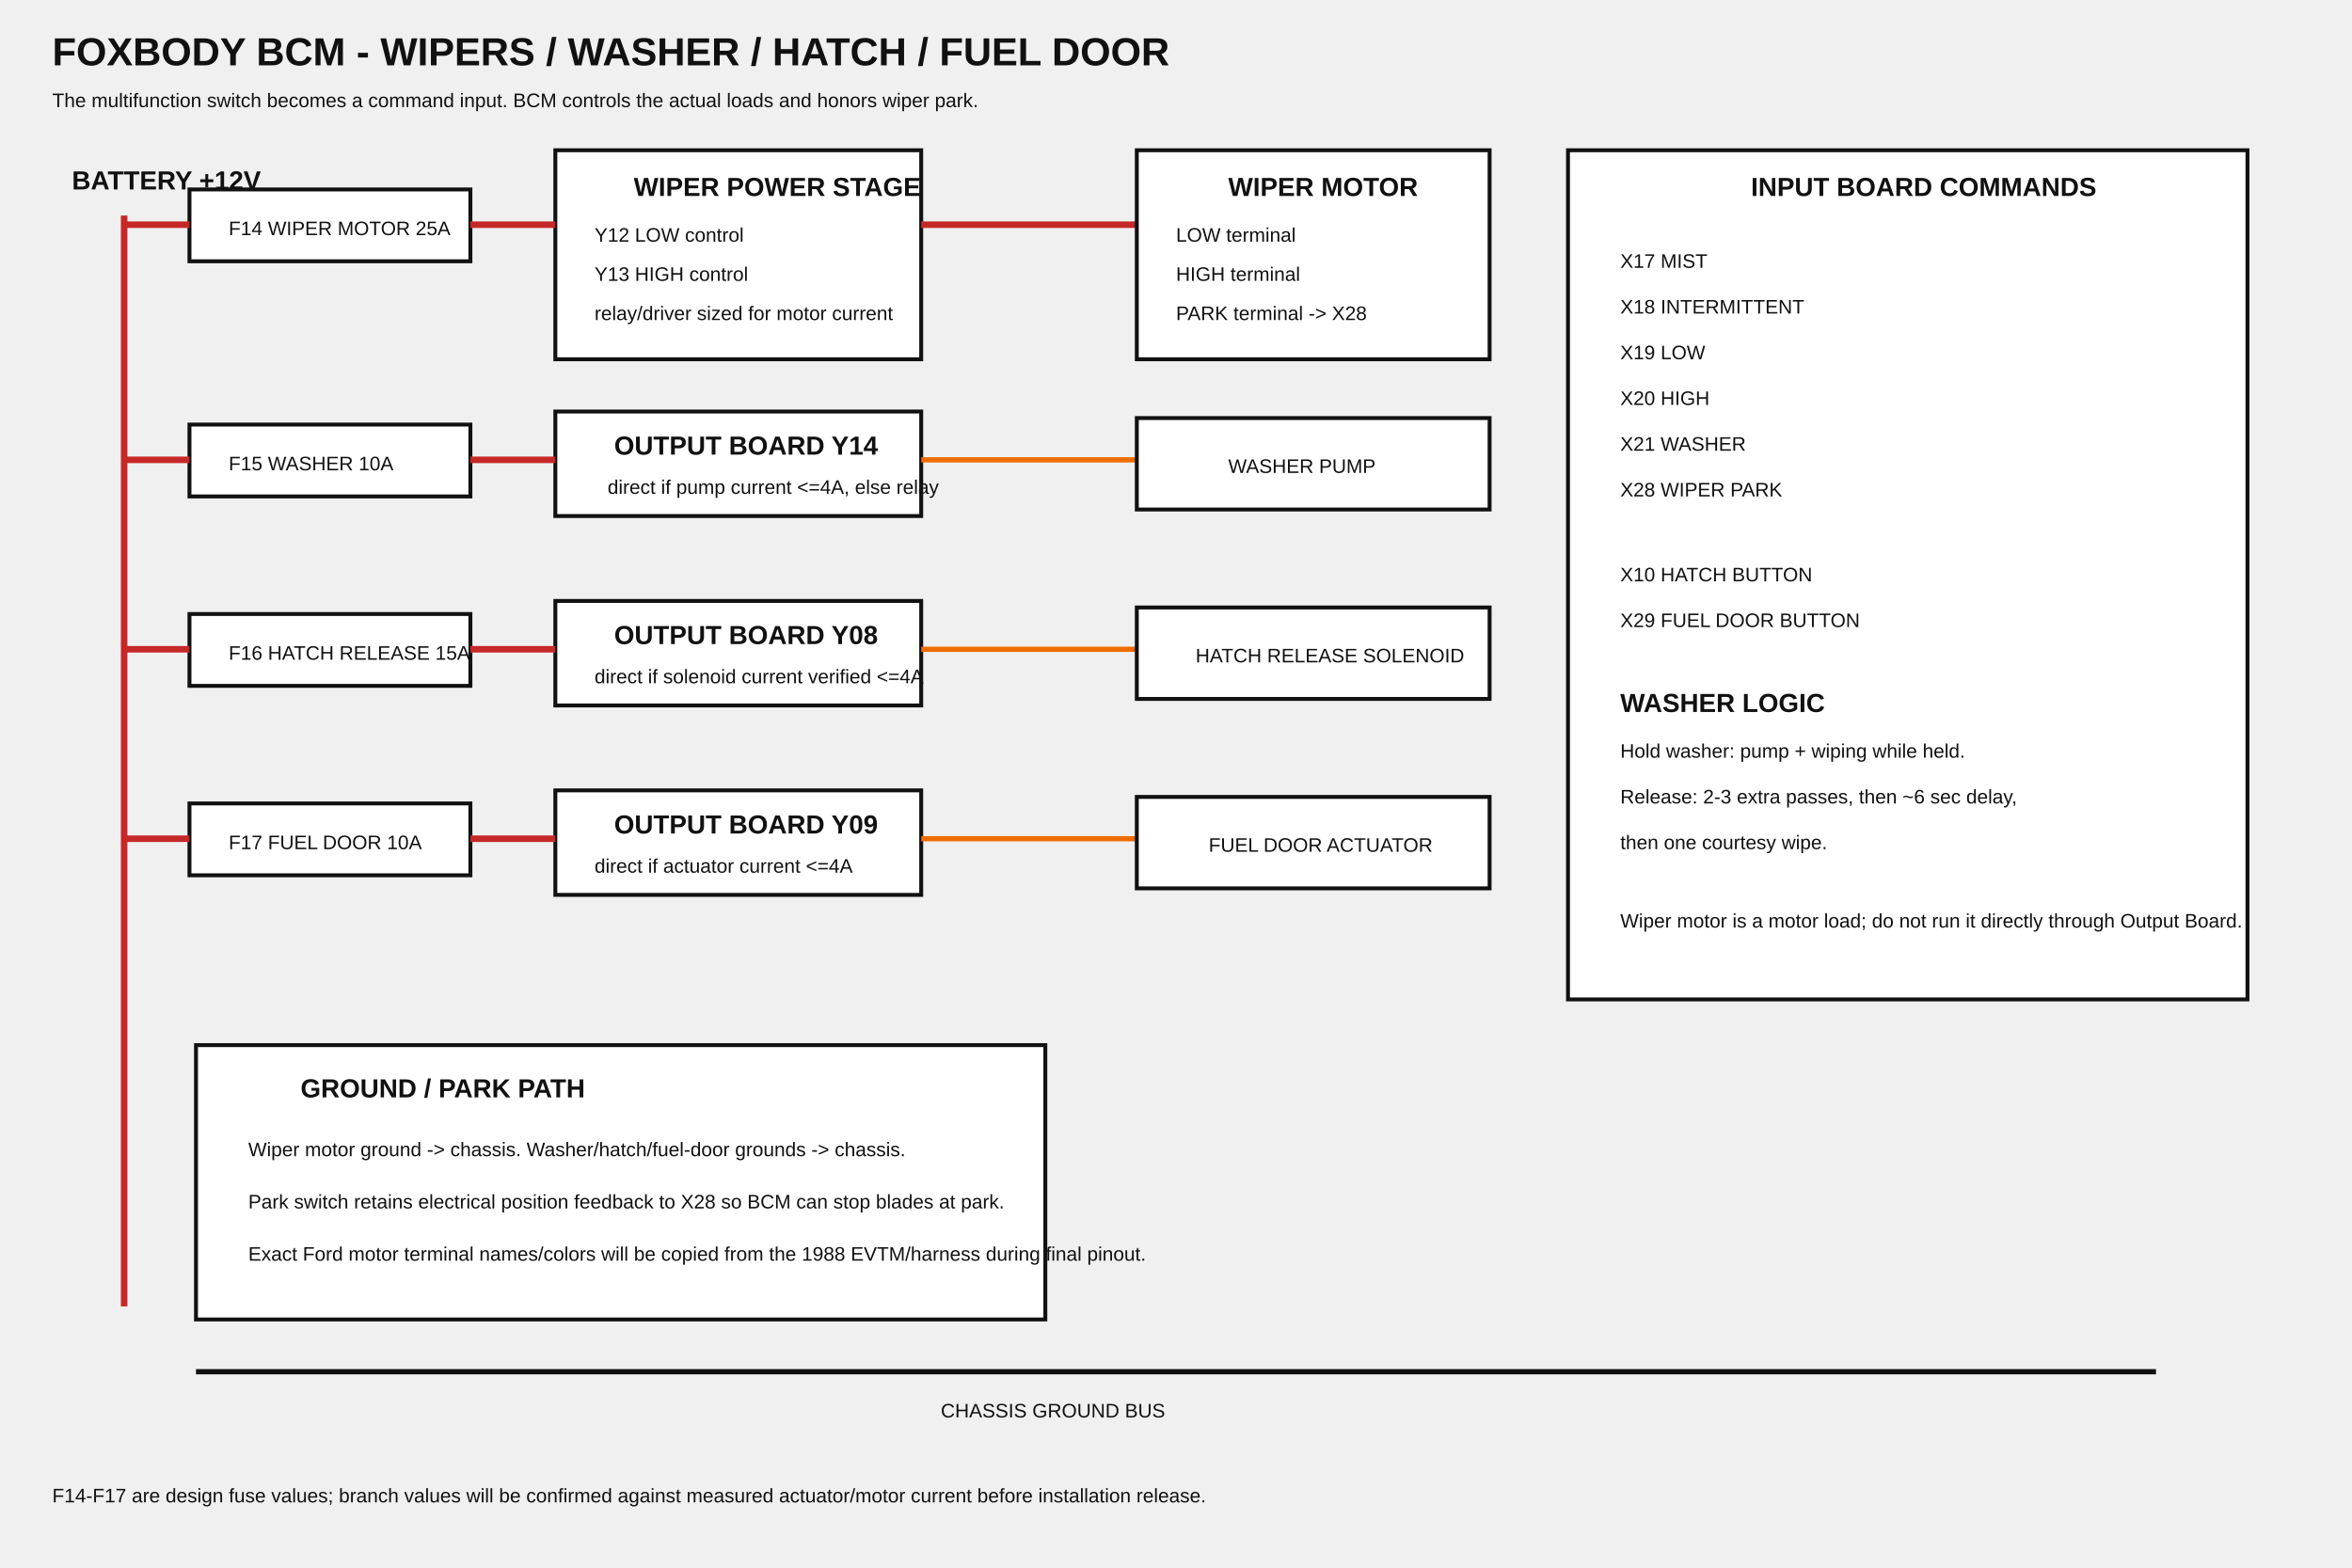
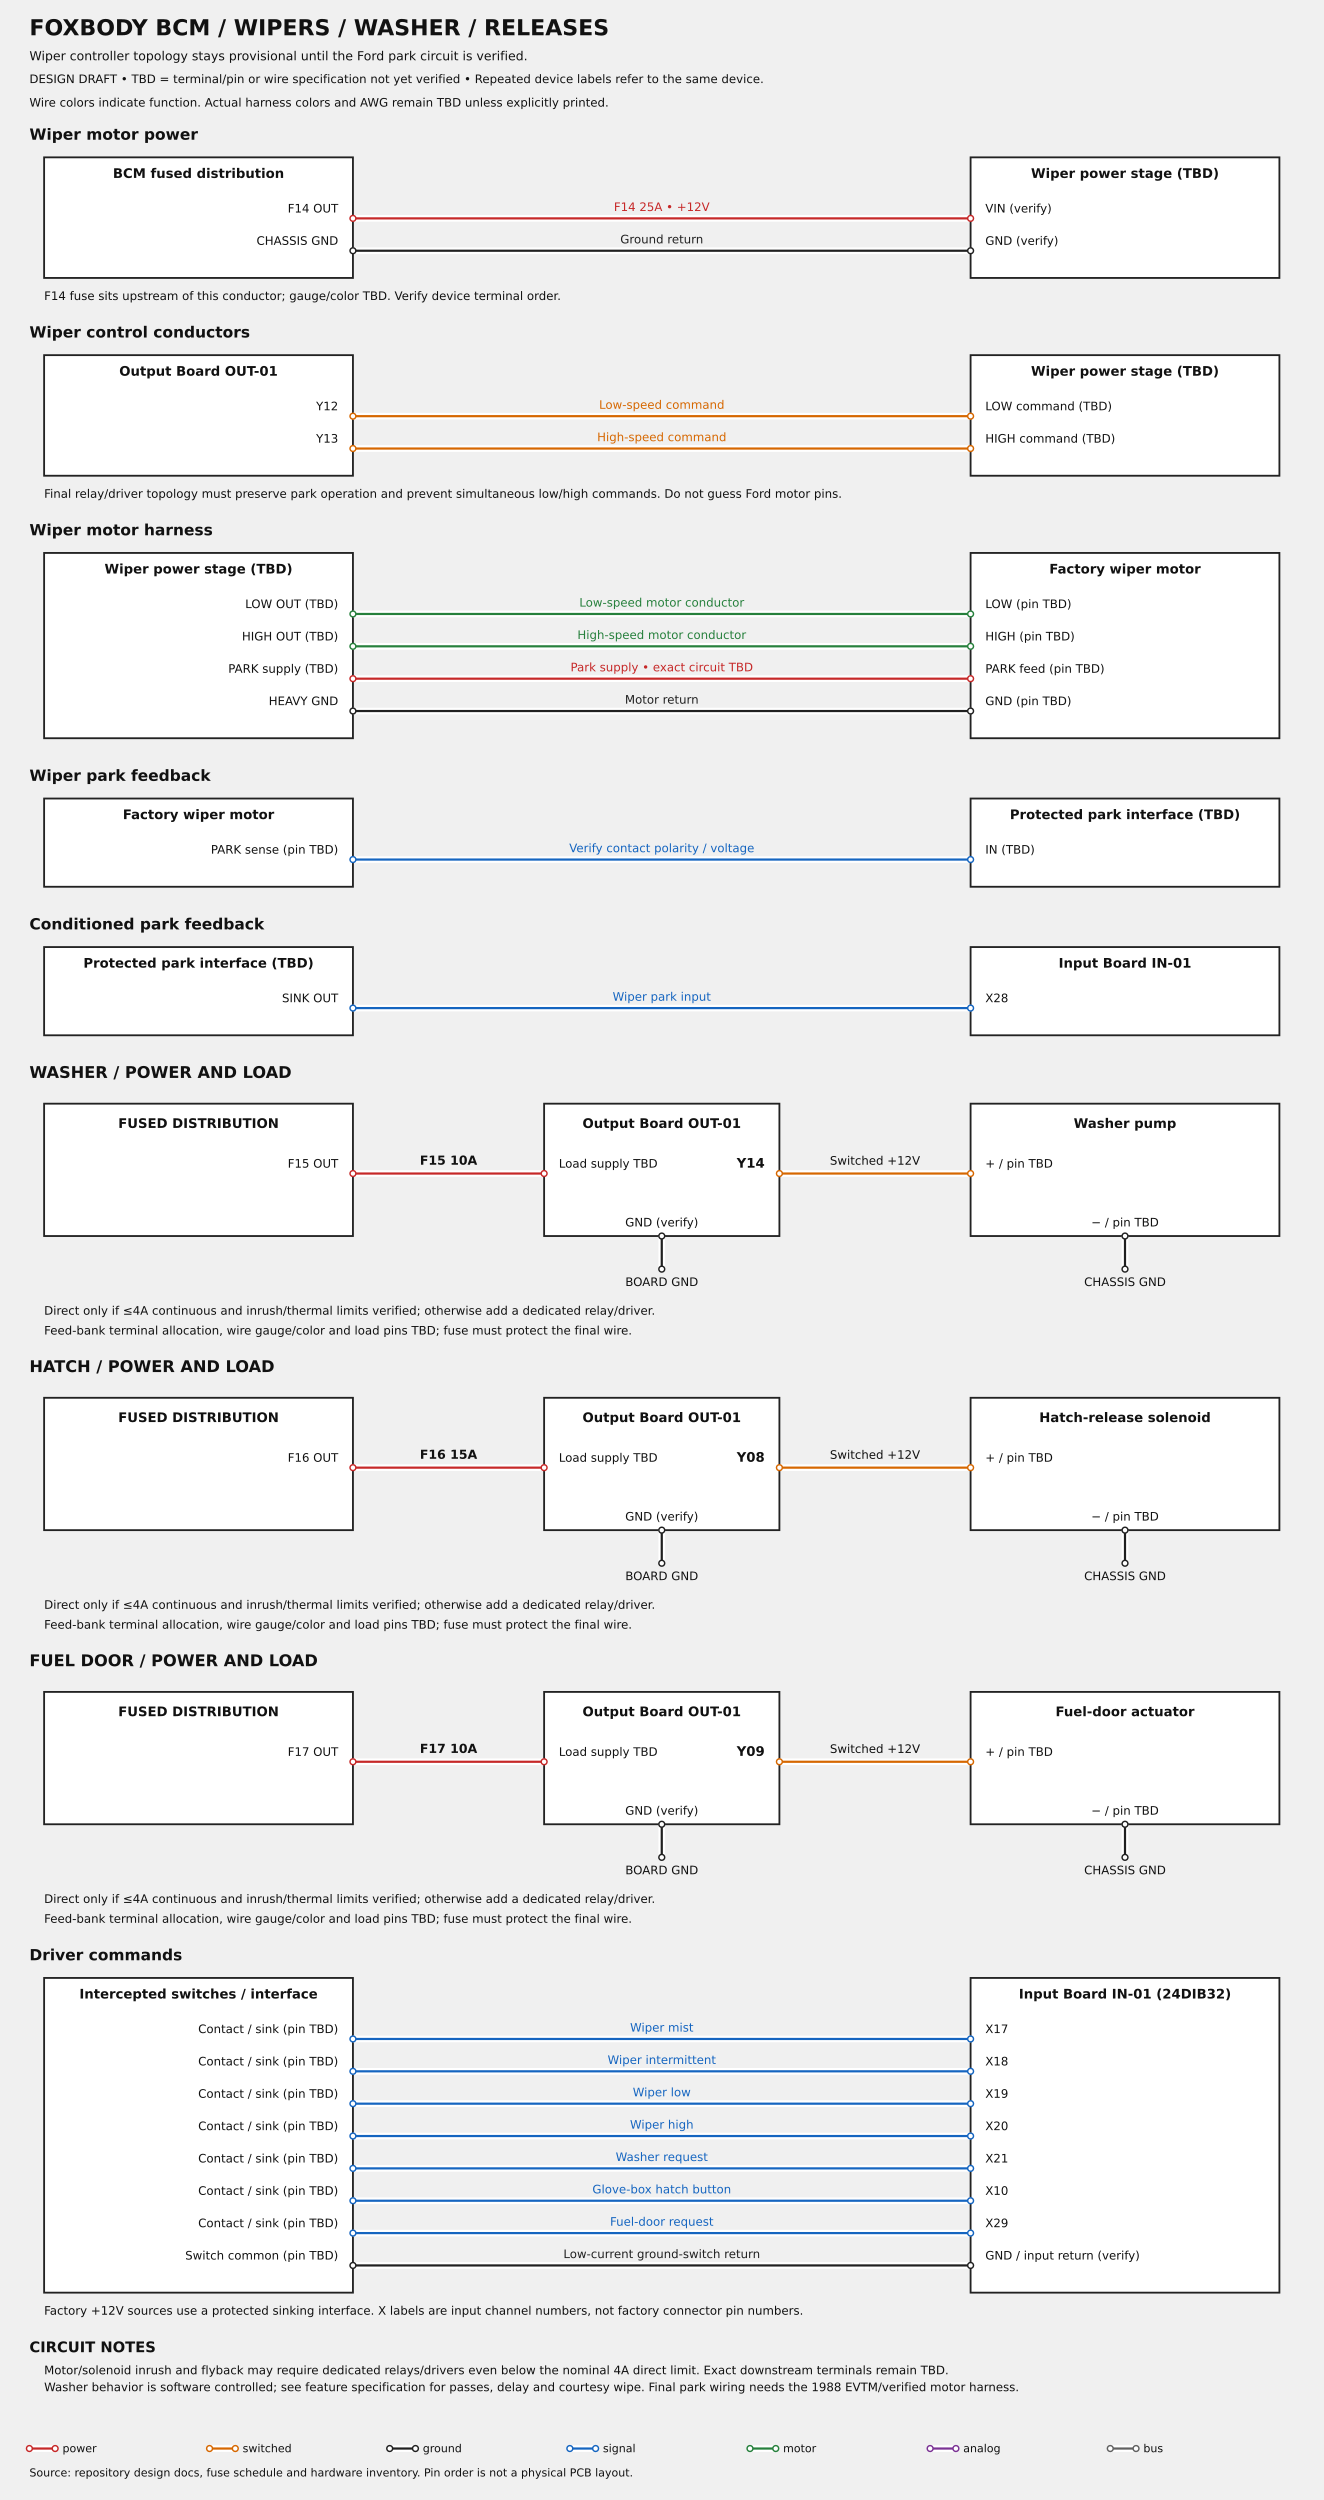
- <svg xmlns="http://www.w3.org/2000/svg" width="1800" height="1200" viewBox="0 0 1800 1200">
-   <style>text{font-family:Arial,sans-serif;fill:#111}.t{font-size:30px;font-weight:700}.h{font-size:20px;font-weight:700}.s{font-size:15px}.p{stroke:#c62828;stroke-width:5;fill:none}.g{stroke:#111;stroke-width:4;fill:none}.sig{stroke:#1565c0;stroke-width:4;fill:none}.ctl{stroke:#ef6c00;stroke-width:4;fill:none}.box{fill:#fff;stroke:#111;stroke-width:3}</style>
-   <text x="40" y="50" class="t">FOXBODY BCM - WIPERS / WASHER / HATCH / FUEL DOOR</text>
-   <text x="40" y="82" class="s">The multifunction switch becomes a command input. BCM controls the actual loads and honors wiper park.</text>
-   <text x="55" y="145" class="h">BATTERY +12V</text>
-   <line x1="95" y1="165" x2="95" y2="1000" class="p" />
-   <rect x="145" y="145" width="215" height="55" class="box" />
-   <text x="175" y="180" class="s">F14 WIPER MOTOR 25A</text>
-   <line x1="95" y1="172" x2="145" y2="172" class="p" />
-   <rect x="425" y="115" width="280" height="160" class="box" />
-   <text x="485" y="150" class="h">WIPER POWER STAGE</text>
-   <text x="455" y="185" class="s">Y12 LOW control</text>
-   <text x="455" y="215" class="s">Y13 HIGH control</text>
-   <text x="455" y="245" class="s">relay/driver sized for motor current</text>
-   <line x1="360" y1="172" x2="425" y2="172" class="p" />
-   <line x1="705" y1="172" x2="870" y2="172" class="p" />
-   <rect x="870" y="115" width="270" height="160" class="box" />
-   <text x="940" y="150" class="h">WIPER MOTOR</text>
-   <text x="900" y="185" class="s">LOW terminal</text>
-   <text x="900" y="215" class="s">HIGH terminal</text>
-   <text x="900" y="245" class="s">PARK terminal -&gt; X28</text>
-   <rect x="145" y="325" width="215" height="55" class="box" />
-   <text x="175" y="360" class="s">F15 WASHER 10A</text>
-   <line x1="95" y1="352" x2="145" y2="352" class="p" />
-   <rect x="425" y="315" width="280" height="80" class="box" />
-   <text x="470" y="348" class="h">OUTPUT BOARD Y14</text>
-   <text x="465" y="378" class="s">direct if pump current &lt;=4A, else relay</text>
-   <line x1="360" y1="352" x2="425" y2="352" class="p" />
-   <line x1="705" y1="352" x2="870" y2="352" class="ctl" />
-   <rect x="870" y="320" width="270" height="70" class="box" />
-   <text x="940" y="362" class="s">WASHER PUMP</text>
-   <rect x="145" y="470" width="215" height="55" class="box" />
-   <text x="175" y="505" class="s">F16 HATCH RELEASE 15A</text>
-   <line x1="95" y1="497" x2="145" y2="497" class="p" />
-   <rect x="425" y="460" width="280" height="80" class="box" />
-   <text x="470" y="493" class="h">OUTPUT BOARD Y08</text>
-   <text x="455" y="523" class="s">direct if solenoid current verified &lt;=4A</text>
-   <line x1="360" y1="497" x2="425" y2="497" class="p" />
-   <line x1="705" y1="497" x2="870" y2="497" class="ctl" />
-   <rect x="870" y="465" width="270" height="70" class="box" />
-   <text x="915" y="507" class="s">HATCH RELEASE SOLENOID</text>
-   <rect x="145" y="615" width="215" height="55" class="box" />
-   <text x="175" y="650" class="s">F17 FUEL DOOR 10A</text>
-   <line x1="95" y1="642" x2="145" y2="642" class="p" />
-   <rect x="425" y="605" width="280" height="80" class="box" />
-   <text x="470" y="638" class="h">OUTPUT BOARD Y09</text>
-   <text x="455" y="668" class="s">direct if actuator current &lt;=4A</text>
-   <line x1="360" y1="642" x2="425" y2="642" class="p" />
-   <line x1="705" y1="642" x2="870" y2="642" class="ctl" />
-   <rect x="870" y="610" width="270" height="70" class="box" />
-   <text x="925" y="652" class="s">FUEL DOOR ACTUATOR</text>
-   <rect x="1200" y="115" width="520" height="650" class="box" />
-   <text x="1340" y="150" class="h">INPUT BOARD COMMANDS</text>
-   <text x="1240" y="205" class="s">X17 MIST</text>
-   <text x="1240" y="240" class="s">X18 INTERMITTENT</text>
-   <text x="1240" y="275" class="s">X19 LOW</text>
-   <text x="1240" y="310" class="s">X20 HIGH</text>
-   <text x="1240" y="345" class="s">X21 WASHER</text>
-   <text x="1240" y="380" class="s">X28 WIPER PARK</text>
-   <text x="1240" y="445" class="s">X10 HATCH BUTTON</text>
-   <text x="1240" y="480" class="s">X29 FUEL DOOR BUTTON</text>
-   <text x="1240" y="545" class="h">WASHER LOGIC</text>
-   <text x="1240" y="580" class="s">Hold washer: pump + wiping while held.</text>
-   <text x="1240" y="615" class="s">Release: 2-3 extra passes, then ~6 sec delay,</text>
-   <text x="1240" y="650" class="s">then one courtesy wipe.</text>
-   <text x="1240" y="710" class="s">Wiper motor is a motor load; do not run it directly through Output Board.</text>
-   <rect x="150" y="800" width="650" height="210" class="box" />
-   <text x="230" y="840" class="h">GROUND / PARK PATH</text>
-   <text x="190" y="885" class="s">Wiper motor ground -&gt; chassis. Washer/hatch/fuel-door grounds -&gt; chassis.</text>
-   <text x="190" y="925" class="s">Park switch retains electrical position feedback to X28 so BCM can stop blades at park.</text>
-   <text x="190" y="965" class="s">Exact Ford motor terminal names/colors will be copied from the 1988 EVTM/harness during final pinout.</text>
-   <line x1="150" y1="1050" x2="1650" y2="1050" class="g" />
-   <text x="720" y="1085" class="s">CHASSIS GROUND BUS</text>
-   <text x="40" y="1150" class="s">F14-F17 are design fuse values; branch values will be confirmed against measured actuator/motor current before installation release.</text>
+ <svg xmlns="http://www.w3.org/2000/svg" width="1800" height="3400" viewBox="0 0 1800 3400" role="img">
+   <g font-family="DejaVu Sans,Arial,sans-serif">
+     <text x="40" y="48" font-size="30" font-weight="700" text-anchor="start" fill="#111">FOXBODY BCM / WIPERS / WASHER / RELEASES</text>
+     <text x="40" y="82" font-size="17" font-weight="400" text-anchor="start" fill="#111">Wiper controller topology stays provisional until the Ford park circuit is verified.</text>
+     <text x="40" y="113" font-size="16" font-weight="400" text-anchor="start" fill="#111">DESIGN DRAFT • TBD = terminal/pin or wire specification not yet verified • Repeated device labels refer to the same device.</text>
+     <text x="40" y="145" font-size="16" font-weight="400" text-anchor="start" fill="#111">Wire colors indicate function. Actual harness colors and AWG remain TBD unless explicitly printed.</text>
+     <text x="40" y="190" font-size="21" font-weight="700" text-anchor="start" fill="#111">Wiper motor power</text>
+     <rect x="60" y="214" width="420" height="164" fill="white" stroke="#222" stroke-width="2.5" />
+     <rect x="1320" y="214" width="420" height="164" fill="white" stroke="#222" stroke-width="2.5" />
+     <text x="270" y="242" font-size="18" font-weight="700" text-anchor="middle" fill="#111">BCM fused distribution</text>
+     <text x="1530" y="242" font-size="18" font-weight="700" text-anchor="middle" fill="#111">Wiper power stage (TBD)</text>
+     <text x="460" y="289" font-size="16" font-weight="400" text-anchor="end" fill="#111">F14 OUT</text>
+     <text x="1340" y="289" font-size="16" font-weight="400" text-anchor="start" fill="#111">VIN (verify)</text>
+     <polyline points="480,297 1320,297" fill="none" stroke="white" stroke-width="9" />
+     <polyline points="480,297 1320,297" fill="none" stroke="#c62828" stroke-width="3" />
+     <circle cx="480" cy="297" r="4" fill="white" stroke="#c62828" stroke-width="2" />
+     <circle cx="1320" cy="297" r="4" fill="white" stroke="#c62828" stroke-width="2" />
+     <text x="900" y="287" font-size="16" font-weight="400" text-anchor="middle" fill="#c62828">F14 25A • +12V</text>
+     <text x="460" y="333" font-size="16" font-weight="400" text-anchor="end" fill="#111">CHASSIS GND</text>
+     <text x="1340" y="333" font-size="16" font-weight="400" text-anchor="start" fill="#111">GND (verify)</text>
+     <polyline points="480,341 1320,341" fill="none" stroke="white" stroke-width="9" />
+     <polyline points="480,341 1320,341" fill="none" stroke="#202020" stroke-width="3" />
+     <circle cx="480" cy="341" r="4" fill="white" stroke="#202020" stroke-width="2" />
+     <circle cx="1320" cy="341" r="4" fill="white" stroke="#202020" stroke-width="2" />
+     <text x="900" y="331" font-size="16" font-weight="400" text-anchor="middle" fill="#202020">Ground return</text>
+     <text x="60" y="408" font-size="16" font-weight="400" text-anchor="start" fill="#111">F14 fuse sits upstream of this conductor; gauge/color TBD. Verify device terminal order.</text>
+     <text x="40" y="459" font-size="21" font-weight="700" text-anchor="start" fill="#111">Wiper control conductors</text>
+     <rect x="60" y="483" width="420" height="164" fill="white" stroke="#222" stroke-width="2.5" />
+     <rect x="1320" y="483" width="420" height="164" fill="white" stroke="#222" stroke-width="2.5" />
+     <text x="270" y="511" font-size="18" font-weight="700" text-anchor="middle" fill="#111">Output Board OUT-01</text>
+     <text x="1530" y="511" font-size="18" font-weight="700" text-anchor="middle" fill="#111">Wiper power stage (TBD)</text>
+     <text x="460" y="558" font-size="16" font-weight="400" text-anchor="end" fill="#111">Y12</text>
+     <text x="1340" y="558" font-size="16" font-weight="400" text-anchor="start" fill="#111">LOW command (TBD)</text>
+     <polyline points="480,566 1320,566" fill="none" stroke="white" stroke-width="9" />
+     <polyline points="480,566 1320,566" fill="none" stroke="#d66700" stroke-width="3" />
+     <circle cx="480" cy="566" r="4" fill="white" stroke="#d66700" stroke-width="2" />
+     <circle cx="1320" cy="566" r="4" fill="white" stroke="#d66700" stroke-width="2" />
+     <text x="900" y="556" font-size="16" font-weight="400" text-anchor="middle" fill="#d66700">Low-speed command</text>
+     <text x="460" y="602" font-size="16" font-weight="400" text-anchor="end" fill="#111">Y13</text>
+     <text x="1340" y="602" font-size="16" font-weight="400" text-anchor="start" fill="#111">HIGH command (TBD)</text>
+     <polyline points="480,610 1320,610" fill="none" stroke="white" stroke-width="9" />
+     <polyline points="480,610 1320,610" fill="none" stroke="#d66700" stroke-width="3" />
+     <circle cx="480" cy="610" r="4" fill="white" stroke="#d66700" stroke-width="2" />
+     <circle cx="1320" cy="610" r="4" fill="white" stroke="#d66700" stroke-width="2" />
+     <text x="900" y="600" font-size="16" font-weight="400" text-anchor="middle" fill="#d66700">High-speed command</text>
+     <text x="60" y="677" font-size="16" font-weight="400" text-anchor="start" fill="#111">Final relay/driver topology must preserve park operation and prevent simultaneous low/high commands. Do not guess Ford motor pins.</text>
+     <text x="40" y="728" font-size="21" font-weight="700" text-anchor="start" fill="#111">Wiper motor harness</text>
+     <rect x="60" y="752" width="420" height="252" fill="white" stroke="#222" stroke-width="2.5" />
+     <rect x="1320" y="752" width="420" height="252" fill="white" stroke="#222" stroke-width="2.5" />
+     <text x="270" y="780" font-size="18" font-weight="700" text-anchor="middle" fill="#111">Wiper power stage (TBD)</text>
+     <text x="1530" y="780" font-size="18" font-weight="700" text-anchor="middle" fill="#111">Factory wiper motor</text>
+     <text x="460" y="827" font-size="16" font-weight="400" text-anchor="end" fill="#111">LOW OUT (TBD)</text>
+     <text x="1340" y="827" font-size="16" font-weight="400" text-anchor="start" fill="#111">LOW (pin TBD)</text>
+     <polyline points="480,835 1320,835" fill="none" stroke="white" stroke-width="9" />
+     <polyline points="480,835 1320,835" fill="none" stroke="#26803c" stroke-width="3" />
+     <circle cx="480" cy="835" r="4" fill="white" stroke="#26803c" stroke-width="2" />
+     <circle cx="1320" cy="835" r="4" fill="white" stroke="#26803c" stroke-width="2" />
+     <text x="900" y="825" font-size="16" font-weight="400" text-anchor="middle" fill="#26803c">Low-speed motor conductor</text>
+     <text x="460" y="871" font-size="16" font-weight="400" text-anchor="end" fill="#111">HIGH OUT (TBD)</text>
+     <text x="1340" y="871" font-size="16" font-weight="400" text-anchor="start" fill="#111">HIGH (pin TBD)</text>
+     <polyline points="480,879 1320,879" fill="none" stroke="white" stroke-width="9" />
+     <polyline points="480,879 1320,879" fill="none" stroke="#26803c" stroke-width="3" />
+     <circle cx="480" cy="879" r="4" fill="white" stroke="#26803c" stroke-width="2" />
+     <circle cx="1320" cy="879" r="4" fill="white" stroke="#26803c" stroke-width="2" />
+     <text x="900" y="869" font-size="16" font-weight="400" text-anchor="middle" fill="#26803c">High-speed motor conductor</text>
+     <text x="460" y="915" font-size="16" font-weight="400" text-anchor="end" fill="#111">PARK supply (TBD)</text>
+     <text x="1340" y="915" font-size="16" font-weight="400" text-anchor="start" fill="#111">PARK feed (pin TBD)</text>
+     <polyline points="480,923 1320,923" fill="none" stroke="white" stroke-width="9" />
+     <polyline points="480,923 1320,923" fill="none" stroke="#c62828" stroke-width="3" />
+     <circle cx="480" cy="923" r="4" fill="white" stroke="#c62828" stroke-width="2" />
+     <circle cx="1320" cy="923" r="4" fill="white" stroke="#c62828" stroke-width="2" />
+     <text x="900" y="913" font-size="16" font-weight="400" text-anchor="middle" fill="#c62828">Park supply • exact circuit TBD</text>
+     <text x="460" y="959" font-size="16" font-weight="400" text-anchor="end" fill="#111">HEAVY GND</text>
+     <text x="1340" y="959" font-size="16" font-weight="400" text-anchor="start" fill="#111">GND (pin TBD)</text>
+     <polyline points="480,967 1320,967" fill="none" stroke="white" stroke-width="9" />
+     <polyline points="480,967 1320,967" fill="none" stroke="#202020" stroke-width="3" />
+     <circle cx="480" cy="967" r="4" fill="white" stroke="#202020" stroke-width="2" />
+     <circle cx="1320" cy="967" r="4" fill="white" stroke="#202020" stroke-width="2" />
+     <text x="900" y="957" font-size="16" font-weight="400" text-anchor="middle" fill="#202020">Motor return</text>
+     <text x="40" y="1062" font-size="21" font-weight="700" text-anchor="start" fill="#111">Wiper park feedback</text>
+     <rect x="60" y="1086" width="420" height="120" fill="white" stroke="#222" stroke-width="2.5" />
+     <rect x="1320" y="1086" width="420" height="120" fill="white" stroke="#222" stroke-width="2.5" />
+     <text x="270" y="1114" font-size="18" font-weight="700" text-anchor="middle" fill="#111">Factory wiper motor</text>
+     <text x="1530" y="1114" font-size="18" font-weight="700" text-anchor="middle" fill="#111">Protected park interface (TBD)</text>
+     <text x="460" y="1161" font-size="16" font-weight="400" text-anchor="end" fill="#111">PARK sense (pin TBD)</text>
+     <text x="1340" y="1161" font-size="16" font-weight="400" text-anchor="start" fill="#111">IN (TBD)</text>
+     <polyline points="480,1169 1320,1169" fill="none" stroke="white" stroke-width="9" />
+     <polyline points="480,1169 1320,1169" fill="none" stroke="#1565c0" stroke-width="3" />
+     <circle cx="480" cy="1169" r="4" fill="white" stroke="#1565c0" stroke-width="2" />
+     <circle cx="1320" cy="1169" r="4" fill="white" stroke="#1565c0" stroke-width="2" />
+     <text x="900" y="1159" font-size="16" font-weight="400" text-anchor="middle" fill="#1565c0">Verify contact polarity / voltage</text>
+     <text x="40" y="1264" font-size="21" font-weight="700" text-anchor="start" fill="#111">Conditioned park feedback</text>
+     <rect x="60" y="1288" width="420" height="120" fill="white" stroke="#222" stroke-width="2.5" />
+     <rect x="1320" y="1288" width="420" height="120" fill="white" stroke="#222" stroke-width="2.5" />
+     <text x="270" y="1316" font-size="18" font-weight="700" text-anchor="middle" fill="#111">Protected park interface (TBD)</text>
+     <text x="1530" y="1316" font-size="18" font-weight="700" text-anchor="middle" fill="#111">Input Board IN-01</text>
+     <text x="460" y="1363" font-size="16" font-weight="400" text-anchor="end" fill="#111">SINK OUT</text>
+     <text x="1340" y="1363" font-size="16" font-weight="400" text-anchor="start" fill="#111">X28</text>
+     <polyline points="480,1371 1320,1371" fill="none" stroke="white" stroke-width="9" />
+     <polyline points="480,1371 1320,1371" fill="none" stroke="#1565c0" stroke-width="3" />
+     <circle cx="480" cy="1371" r="4" fill="white" stroke="#1565c0" stroke-width="2" />
+     <circle cx="1320" cy="1371" r="4" fill="white" stroke="#1565c0" stroke-width="2" />
+     <text x="900" y="1361" font-size="16" font-weight="400" text-anchor="middle" fill="#1565c0">Wiper park input</text>
+     <text x="40" y="1466" font-size="22" font-weight="700" text-anchor="start" fill="#111">WASHER / POWER AND LOAD</text>
+     <rect x="60" y="1501" width="420" height="180" fill="white" stroke="#222" stroke-width="2.5" />
+     <text x="270" y="1534" font-size="18" font-weight="700" text-anchor="middle" fill="#111">FUSED DISTRIBUTION</text>
+     <rect x="740" y="1501" width="320" height="180" fill="white" stroke="#222" stroke-width="2.5" />
+     <text x="900" y="1534" font-size="18" font-weight="700" text-anchor="middle" fill="#111">Output Board OUT-01</text>
+     <rect x="1320" y="1501" width="420" height="180" fill="white" stroke="#222" stroke-width="2.5" />
+     <text x="1530" y="1534" font-size="18" font-weight="700" text-anchor="middle" fill="#111">Washer pump</text>
+     <text x="460" y="1588" font-size="16" font-weight="400" text-anchor="end" fill="#111">F15 OUT</text>
+     <text x="760" y="1588" font-size="16" font-weight="400" text-anchor="start" fill="#111">Load supply TBD</text>
+     <polyline points="480,1596 740,1596" fill="none" stroke="white" stroke-width="9" />
+     <polyline points="480,1596 740,1596" fill="none" stroke="#c62828" stroke-width="3" />
+     <circle cx="480" cy="1596" r="4" fill="white" stroke="#c62828" stroke-width="2" />
+     <circle cx="740" cy="1596" r="4" fill="white" stroke="#c62828" stroke-width="2" />
+     <text x="610" y="1584" font-size="17" font-weight="700" text-anchor="middle" fill="#111">F15 10A</text>
+     <text x="1040" y="1588" font-size="18" font-weight="700" text-anchor="end" fill="#111">Y14</text>
+     <text x="1340" y="1588" font-size="16" font-weight="400" text-anchor="start" fill="#111">+ / pin TBD</text>
+     <polyline points="1060,1596 1320,1596" fill="none" stroke="white" stroke-width="9" />
+     <polyline points="1060,1596 1320,1596" fill="none" stroke="#d66700" stroke-width="3" />
+     <circle cx="1060" cy="1596" r="4" fill="white" stroke="#d66700" stroke-width="2" />
+     <circle cx="1320" cy="1596" r="4" fill="white" stroke="#d66700" stroke-width="2" />
+     <text x="1190" y="1584" font-size="16" font-weight="400" text-anchor="middle" fill="#111">Switched +12V</text>
+     <text x="900" y="1668" font-size="16" font-weight="400" text-anchor="middle" fill="#111">GND (verify)</text>
+     <polyline points="900,1681 900,1726" fill="none" stroke="white" stroke-width="9" />
+     <polyline points="900,1681 900,1726" fill="none" stroke="#202020" stroke-width="3" />
+     <circle cx="900" cy="1681" r="4" fill="white" stroke="#202020" stroke-width="2" />
+     <circle cx="900" cy="1726" r="4" fill="white" stroke="#202020" stroke-width="2" />
+     <text x="900" y="1749" font-size="16" font-weight="400" text-anchor="middle" fill="#111">BOARD GND</text>
+     <text x="1530" y="1668" font-size="16" font-weight="400" text-anchor="middle" fill="#111">− / pin TBD</text>
+     <polyline points="1530,1681 1530,1726" fill="none" stroke="white" stroke-width="9" />
+     <polyline points="1530,1681 1530,1726" fill="none" stroke="#202020" stroke-width="3" />
+     <circle cx="1530" cy="1681" r="4" fill="white" stroke="#202020" stroke-width="2" />
+     <circle cx="1530" cy="1726" r="4" fill="white" stroke="#202020" stroke-width="2" />
+     <text x="1530" y="1749" font-size="16" font-weight="400" text-anchor="middle" fill="#111">CHASSIS GND</text>
+     <text x="60" y="1788" font-size="16" font-weight="400" text-anchor="start" fill="#111">Direct only if ≤4A continuous and inrush/thermal limits verified; otherwise add a dedicated relay/driver.</text>
+     <text x="60" y="1815" font-size="16" font-weight="400" text-anchor="start" fill="#111">Feed-bank terminal allocation, wire gauge/color and load pins TBD; fuse must protect the final wire.</text>
+     <text x="40" y="1866" font-size="22" font-weight="700" text-anchor="start" fill="#111">HATCH / POWER AND LOAD</text>
+     <rect x="60" y="1901" width="420" height="180" fill="white" stroke="#222" stroke-width="2.5" />
+     <text x="270" y="1934" font-size="18" font-weight="700" text-anchor="middle" fill="#111">FUSED DISTRIBUTION</text>
+     <rect x="740" y="1901" width="320" height="180" fill="white" stroke="#222" stroke-width="2.5" />
+     <text x="900" y="1934" font-size="18" font-weight="700" text-anchor="middle" fill="#111">Output Board OUT-01</text>
+     <rect x="1320" y="1901" width="420" height="180" fill="white" stroke="#222" stroke-width="2.5" />
+     <text x="1530" y="1934" font-size="18" font-weight="700" text-anchor="middle" fill="#111">Hatch-release solenoid</text>
+     <text x="460" y="1988" font-size="16" font-weight="400" text-anchor="end" fill="#111">F16 OUT</text>
+     <text x="760" y="1988" font-size="16" font-weight="400" text-anchor="start" fill="#111">Load supply TBD</text>
+     <polyline points="480,1996 740,1996" fill="none" stroke="white" stroke-width="9" />
+     <polyline points="480,1996 740,1996" fill="none" stroke="#c62828" stroke-width="3" />
+     <circle cx="480" cy="1996" r="4" fill="white" stroke="#c62828" stroke-width="2" />
+     <circle cx="740" cy="1996" r="4" fill="white" stroke="#c62828" stroke-width="2" />
+     <text x="610" y="1984" font-size="17" font-weight="700" text-anchor="middle" fill="#111">F16 15A</text>
+     <text x="1040" y="1988" font-size="18" font-weight="700" text-anchor="end" fill="#111">Y08</text>
+     <text x="1340" y="1988" font-size="16" font-weight="400" text-anchor="start" fill="#111">+ / pin TBD</text>
+     <polyline points="1060,1996 1320,1996" fill="none" stroke="white" stroke-width="9" />
+     <polyline points="1060,1996 1320,1996" fill="none" stroke="#d66700" stroke-width="3" />
+     <circle cx="1060" cy="1996" r="4" fill="white" stroke="#d66700" stroke-width="2" />
+     <circle cx="1320" cy="1996" r="4" fill="white" stroke="#d66700" stroke-width="2" />
+     <text x="1190" y="1984" font-size="16" font-weight="400" text-anchor="middle" fill="#111">Switched +12V</text>
+     <text x="900" y="2068" font-size="16" font-weight="400" text-anchor="middle" fill="#111">GND (verify)</text>
+     <polyline points="900,2081 900,2126" fill="none" stroke="white" stroke-width="9" />
+     <polyline points="900,2081 900,2126" fill="none" stroke="#202020" stroke-width="3" />
+     <circle cx="900" cy="2081" r="4" fill="white" stroke="#202020" stroke-width="2" />
+     <circle cx="900" cy="2126" r="4" fill="white" stroke="#202020" stroke-width="2" />
+     <text x="900" y="2149" font-size="16" font-weight="400" text-anchor="middle" fill="#111">BOARD GND</text>
+     <text x="1530" y="2068" font-size="16" font-weight="400" text-anchor="middle" fill="#111">− / pin TBD</text>
+     <polyline points="1530,2081 1530,2126" fill="none" stroke="white" stroke-width="9" />
+     <polyline points="1530,2081 1530,2126" fill="none" stroke="#202020" stroke-width="3" />
+     <circle cx="1530" cy="2081" r="4" fill="white" stroke="#202020" stroke-width="2" />
+     <circle cx="1530" cy="2126" r="4" fill="white" stroke="#202020" stroke-width="2" />
+     <text x="1530" y="2149" font-size="16" font-weight="400" text-anchor="middle" fill="#111">CHASSIS GND</text>
+     <text x="60" y="2188" font-size="16" font-weight="400" text-anchor="start" fill="#111">Direct only if ≤4A continuous and inrush/thermal limits verified; otherwise add a dedicated relay/driver.</text>
+     <text x="60" y="2215" font-size="16" font-weight="400" text-anchor="start" fill="#111">Feed-bank terminal allocation, wire gauge/color and load pins TBD; fuse must protect the final wire.</text>
+     <text x="40" y="2266" font-size="22" font-weight="700" text-anchor="start" fill="#111">FUEL DOOR / POWER AND LOAD</text>
+     <rect x="60" y="2301" width="420" height="180" fill="white" stroke="#222" stroke-width="2.5" />
+     <text x="270" y="2334" font-size="18" font-weight="700" text-anchor="middle" fill="#111">FUSED DISTRIBUTION</text>
+     <rect x="740" y="2301" width="320" height="180" fill="white" stroke="#222" stroke-width="2.5" />
+     <text x="900" y="2334" font-size="18" font-weight="700" text-anchor="middle" fill="#111">Output Board OUT-01</text>
+     <rect x="1320" y="2301" width="420" height="180" fill="white" stroke="#222" stroke-width="2.5" />
+     <text x="1530" y="2334" font-size="18" font-weight="700" text-anchor="middle" fill="#111">Fuel-door actuator</text>
+     <text x="460" y="2388" font-size="16" font-weight="400" text-anchor="end" fill="#111">F17 OUT</text>
+     <text x="760" y="2388" font-size="16" font-weight="400" text-anchor="start" fill="#111">Load supply TBD</text>
+     <polyline points="480,2396 740,2396" fill="none" stroke="white" stroke-width="9" />
+     <polyline points="480,2396 740,2396" fill="none" stroke="#c62828" stroke-width="3" />
+     <circle cx="480" cy="2396" r="4" fill="white" stroke="#c62828" stroke-width="2" />
+     <circle cx="740" cy="2396" r="4" fill="white" stroke="#c62828" stroke-width="2" />
+     <text x="610" y="2384" font-size="17" font-weight="700" text-anchor="middle" fill="#111">F17 10A</text>
+     <text x="1040" y="2388" font-size="18" font-weight="700" text-anchor="end" fill="#111">Y09</text>
+     <text x="1340" y="2388" font-size="16" font-weight="400" text-anchor="start" fill="#111">+ / pin TBD</text>
+     <polyline points="1060,2396 1320,2396" fill="none" stroke="white" stroke-width="9" />
+     <polyline points="1060,2396 1320,2396" fill="none" stroke="#d66700" stroke-width="3" />
+     <circle cx="1060" cy="2396" r="4" fill="white" stroke="#d66700" stroke-width="2" />
+     <circle cx="1320" cy="2396" r="4" fill="white" stroke="#d66700" stroke-width="2" />
+     <text x="1190" y="2384" font-size="16" font-weight="400" text-anchor="middle" fill="#111">Switched +12V</text>
+     <text x="900" y="2468" font-size="16" font-weight="400" text-anchor="middle" fill="#111">GND (verify)</text>
+     <polyline points="900,2481 900,2526" fill="none" stroke="white" stroke-width="9" />
+     <polyline points="900,2481 900,2526" fill="none" stroke="#202020" stroke-width="3" />
+     <circle cx="900" cy="2481" r="4" fill="white" stroke="#202020" stroke-width="2" />
+     <circle cx="900" cy="2526" r="4" fill="white" stroke="#202020" stroke-width="2" />
+     <text x="900" y="2549" font-size="16" font-weight="400" text-anchor="middle" fill="#111">BOARD GND</text>
+     <text x="1530" y="2468" font-size="16" font-weight="400" text-anchor="middle" fill="#111">− / pin TBD</text>
+     <polyline points="1530,2481 1530,2526" fill="none" stroke="white" stroke-width="9" />
+     <polyline points="1530,2481 1530,2526" fill="none" stroke="#202020" stroke-width="3" />
+     <circle cx="1530" cy="2481" r="4" fill="white" stroke="#202020" stroke-width="2" />
+     <circle cx="1530" cy="2526" r="4" fill="white" stroke="#202020" stroke-width="2" />
+     <text x="1530" y="2549" font-size="16" font-weight="400" text-anchor="middle" fill="#111">CHASSIS GND</text>
+     <text x="60" y="2588" font-size="16" font-weight="400" text-anchor="start" fill="#111">Direct only if ≤4A continuous and inrush/thermal limits verified; otherwise add a dedicated relay/driver.</text>
+     <text x="60" y="2615" font-size="16" font-weight="400" text-anchor="start" fill="#111">Feed-bank terminal allocation, wire gauge/color and load pins TBD; fuse must protect the final wire.</text>
+     <text x="40" y="2666" font-size="21" font-weight="700" text-anchor="start" fill="#111">Driver commands</text>
+     <rect x="60" y="2690" width="420" height="428" fill="white" stroke="#222" stroke-width="2.5" />
+     <rect x="1320" y="2690" width="420" height="428" fill="white" stroke="#222" stroke-width="2.5" />
+     <text x="270" y="2718" font-size="18" font-weight="700" text-anchor="middle" fill="#111">Intercepted switches / interface</text>
+     <text x="1530" y="2718" font-size="18" font-weight="700" text-anchor="middle" fill="#111">Input Board IN-01 (24DIB32)</text>
+     <text x="460" y="2765" font-size="16" font-weight="400" text-anchor="end" fill="#111">Contact / sink (pin TBD)</text>
+     <text x="1340" y="2765" font-size="16" font-weight="400" text-anchor="start" fill="#111">X17</text>
+     <polyline points="480,2773 1320,2773" fill="none" stroke="white" stroke-width="9" />
+     <polyline points="480,2773 1320,2773" fill="none" stroke="#1565c0" stroke-width="3" />
+     <circle cx="480" cy="2773" r="4" fill="white" stroke="#1565c0" stroke-width="2" />
+     <circle cx="1320" cy="2773" r="4" fill="white" stroke="#1565c0" stroke-width="2" />
+     <text x="900" y="2763" font-size="16" font-weight="400" text-anchor="middle" fill="#1565c0">Wiper mist</text>
+     <text x="460" y="2809" font-size="16" font-weight="400" text-anchor="end" fill="#111">Contact / sink (pin TBD)</text>
+     <text x="1340" y="2809" font-size="16" font-weight="400" text-anchor="start" fill="#111">X18</text>
+     <polyline points="480,2817 1320,2817" fill="none" stroke="white" stroke-width="9" />
+     <polyline points="480,2817 1320,2817" fill="none" stroke="#1565c0" stroke-width="3" />
+     <circle cx="480" cy="2817" r="4" fill="white" stroke="#1565c0" stroke-width="2" />
+     <circle cx="1320" cy="2817" r="4" fill="white" stroke="#1565c0" stroke-width="2" />
+     <text x="900" y="2807" font-size="16" font-weight="400" text-anchor="middle" fill="#1565c0">Wiper intermittent</text>
+     <text x="460" y="2853" font-size="16" font-weight="400" text-anchor="end" fill="#111">Contact / sink (pin TBD)</text>
+     <text x="1340" y="2853" font-size="16" font-weight="400" text-anchor="start" fill="#111">X19</text>
+     <polyline points="480,2861 1320,2861" fill="none" stroke="white" stroke-width="9" />
+     <polyline points="480,2861 1320,2861" fill="none" stroke="#1565c0" stroke-width="3" />
+     <circle cx="480" cy="2861" r="4" fill="white" stroke="#1565c0" stroke-width="2" />
+     <circle cx="1320" cy="2861" r="4" fill="white" stroke="#1565c0" stroke-width="2" />
+     <text x="900" y="2851" font-size="16" font-weight="400" text-anchor="middle" fill="#1565c0">Wiper low</text>
+     <text x="460" y="2897" font-size="16" font-weight="400" text-anchor="end" fill="#111">Contact / sink (pin TBD)</text>
+     <text x="1340" y="2897" font-size="16" font-weight="400" text-anchor="start" fill="#111">X20</text>
+     <polyline points="480,2905 1320,2905" fill="none" stroke="white" stroke-width="9" />
+     <polyline points="480,2905 1320,2905" fill="none" stroke="#1565c0" stroke-width="3" />
+     <circle cx="480" cy="2905" r="4" fill="white" stroke="#1565c0" stroke-width="2" />
+     <circle cx="1320" cy="2905" r="4" fill="white" stroke="#1565c0" stroke-width="2" />
+     <text x="900" y="2895" font-size="16" font-weight="400" text-anchor="middle" fill="#1565c0">Wiper high</text>
+     <text x="460" y="2941" font-size="16" font-weight="400" text-anchor="end" fill="#111">Contact / sink (pin TBD)</text>
+     <text x="1340" y="2941" font-size="16" font-weight="400" text-anchor="start" fill="#111">X21</text>
+     <polyline points="480,2949 1320,2949" fill="none" stroke="white" stroke-width="9" />
+     <polyline points="480,2949 1320,2949" fill="none" stroke="#1565c0" stroke-width="3" />
+     <circle cx="480" cy="2949" r="4" fill="white" stroke="#1565c0" stroke-width="2" />
+     <circle cx="1320" cy="2949" r="4" fill="white" stroke="#1565c0" stroke-width="2" />
+     <text x="900" y="2939" font-size="16" font-weight="400" text-anchor="middle" fill="#1565c0">Washer request</text>
+     <text x="460" y="2985" font-size="16" font-weight="400" text-anchor="end" fill="#111">Contact / sink (pin TBD)</text>
+     <text x="1340" y="2985" font-size="16" font-weight="400" text-anchor="start" fill="#111">X10</text>
+     <polyline points="480,2993 1320,2993" fill="none" stroke="white" stroke-width="9" />
+     <polyline points="480,2993 1320,2993" fill="none" stroke="#1565c0" stroke-width="3" />
+     <circle cx="480" cy="2993" r="4" fill="white" stroke="#1565c0" stroke-width="2" />
+     <circle cx="1320" cy="2993" r="4" fill="white" stroke="#1565c0" stroke-width="2" />
+     <text x="900" y="2983" font-size="16" font-weight="400" text-anchor="middle" fill="#1565c0">Glove-box hatch button</text>
+     <text x="460" y="3029" font-size="16" font-weight="400" text-anchor="end" fill="#111">Contact / sink (pin TBD)</text>
+     <text x="1340" y="3029" font-size="16" font-weight="400" text-anchor="start" fill="#111">X29</text>
+     <polyline points="480,3037 1320,3037" fill="none" stroke="white" stroke-width="9" />
+     <polyline points="480,3037 1320,3037" fill="none" stroke="#1565c0" stroke-width="3" />
+     <circle cx="480" cy="3037" r="4" fill="white" stroke="#1565c0" stroke-width="2" />
+     <circle cx="1320" cy="3037" r="4" fill="white" stroke="#1565c0" stroke-width="2" />
+     <text x="900" y="3027" font-size="16" font-weight="400" text-anchor="middle" fill="#1565c0">Fuel-door request</text>
+     <text x="460" y="3073" font-size="16" font-weight="400" text-anchor="end" fill="#111">Switch common (pin TBD)</text>
+     <text x="1340" y="3073" font-size="16" font-weight="400" text-anchor="start" fill="#111">GND / input return (verify)</text>
+     <polyline points="480,3081 1320,3081" fill="none" stroke="white" stroke-width="9" />
+     <polyline points="480,3081 1320,3081" fill="none" stroke="#202020" stroke-width="3" />
+     <circle cx="480" cy="3081" r="4" fill="white" stroke="#202020" stroke-width="2" />
+     <circle cx="1320" cy="3081" r="4" fill="white" stroke="#202020" stroke-width="2" />
+     <text x="900" y="3071" font-size="16" font-weight="400" text-anchor="middle" fill="#202020">Low-current ground-switch return</text>
+     <text x="60" y="3148" font-size="16" font-weight="400" text-anchor="start" fill="#111">Factory +12V sources use a protected sinking interface. X labels are input channel numbers, not factory connector pin numbers.</text>
+     <text x="40" y="3199" font-size="20" font-weight="700" text-anchor="start" fill="#111">CIRCUIT NOTES</text>
+     <text x="60" y="3229" font-size="16" font-weight="400" text-anchor="start" fill="#111">Motor/solenoid inrush and flyback may require dedicated relays/drivers even below the nominal 4A direct limit. Exact downstream terminals remain TBD.</text>
+     <text x="60" y="3252" font-size="16" font-weight="400" text-anchor="start" fill="#111">Washer behavior is software controlled; see feature specification for passes, delay and courtesy wipe. Final park wiring needs the 1988 EVTM/verified motor harness.</text>
+     <polyline points="40,3330 75,3330" fill="none" stroke="white" stroke-width="9" />
+     <polyline points="40,3330 75,3330" fill="none" stroke="#c62828" stroke-width="3" />
+     <circle cx="40" cy="3330" r="4" fill="white" stroke="#c62828" stroke-width="2" />
+     <circle cx="75" cy="3330" r="4" fill="white" stroke="#c62828" stroke-width="2" />
+     <text x="85" y="3335" font-size="15" font-weight="400" text-anchor="start" fill="#111">power</text>
+     <polyline points="285,3330 320,3330" fill="none" stroke="white" stroke-width="9" />
+     <polyline points="285,3330 320,3330" fill="none" stroke="#d66700" stroke-width="3" />
+     <circle cx="285" cy="3330" r="4" fill="white" stroke="#d66700" stroke-width="2" />
+     <circle cx="320" cy="3330" r="4" fill="white" stroke="#d66700" stroke-width="2" />
+     <text x="330" y="3335" font-size="15" font-weight="400" text-anchor="start" fill="#111">switched</text>
+     <polyline points="530,3330 565,3330" fill="none" stroke="white" stroke-width="9" />
+     <polyline points="530,3330 565,3330" fill="none" stroke="#202020" stroke-width="3" />
+     <circle cx="530" cy="3330" r="4" fill="white" stroke="#202020" stroke-width="2" />
+     <circle cx="565" cy="3330" r="4" fill="white" stroke="#202020" stroke-width="2" />
+     <text x="575" y="3335" font-size="15" font-weight="400" text-anchor="start" fill="#111">ground</text>
+     <polyline points="775,3330 810,3330" fill="none" stroke="white" stroke-width="9" />
+     <polyline points="775,3330 810,3330" fill="none" stroke="#1565c0" stroke-width="3" />
+     <circle cx="775" cy="3330" r="4" fill="white" stroke="#1565c0" stroke-width="2" />
+     <circle cx="810" cy="3330" r="4" fill="white" stroke="#1565c0" stroke-width="2" />
+     <text x="820" y="3335" font-size="15" font-weight="400" text-anchor="start" fill="#111">signal</text>
+     <polyline points="1020,3330 1055,3330" fill="none" stroke="white" stroke-width="9" />
+     <polyline points="1020,3330 1055,3330" fill="none" stroke="#26803c" stroke-width="3" />
+     <circle cx="1020" cy="3330" r="4" fill="white" stroke="#26803c" stroke-width="2" />
+     <circle cx="1055" cy="3330" r="4" fill="white" stroke="#26803c" stroke-width="2" />
+     <text x="1065" y="3335" font-size="15" font-weight="400" text-anchor="start" fill="#111">motor</text>
+     <polyline points="1265,3330 1300,3330" fill="none" stroke="white" stroke-width="9" />
+     <polyline points="1265,3330 1300,3330" fill="none" stroke="#7b3294" stroke-width="3" />
+     <circle cx="1265" cy="3330" r="4" fill="white" stroke="#7b3294" stroke-width="2" />
+     <circle cx="1300" cy="3330" r="4" fill="white" stroke="#7b3294" stroke-width="2" />
+     <text x="1310" y="3335" font-size="15" font-weight="400" text-anchor="start" fill="#111">analog</text>
+     <polyline points="1510,3330 1545,3330" fill="none" stroke="white" stroke-width="9" />
+     <polyline points="1510,3330 1545,3330" fill="none" stroke="#616161" stroke-width="3" />
+     <circle cx="1510" cy="3330" r="4" fill="white" stroke="#616161" stroke-width="2" />
+     <circle cx="1545" cy="3330" r="4" fill="white" stroke="#616161" stroke-width="2" />
+     <text x="1555" y="3335" font-size="15" font-weight="400" text-anchor="start" fill="#111">bus</text>
+     <text x="40" y="3368" font-size="15" font-weight="400" text-anchor="start" fill="#111">Source: repository design docs, fuse schedule and hardware inventory. Pin order is not a physical PCB layout.</text>
+   </g>
</svg>
